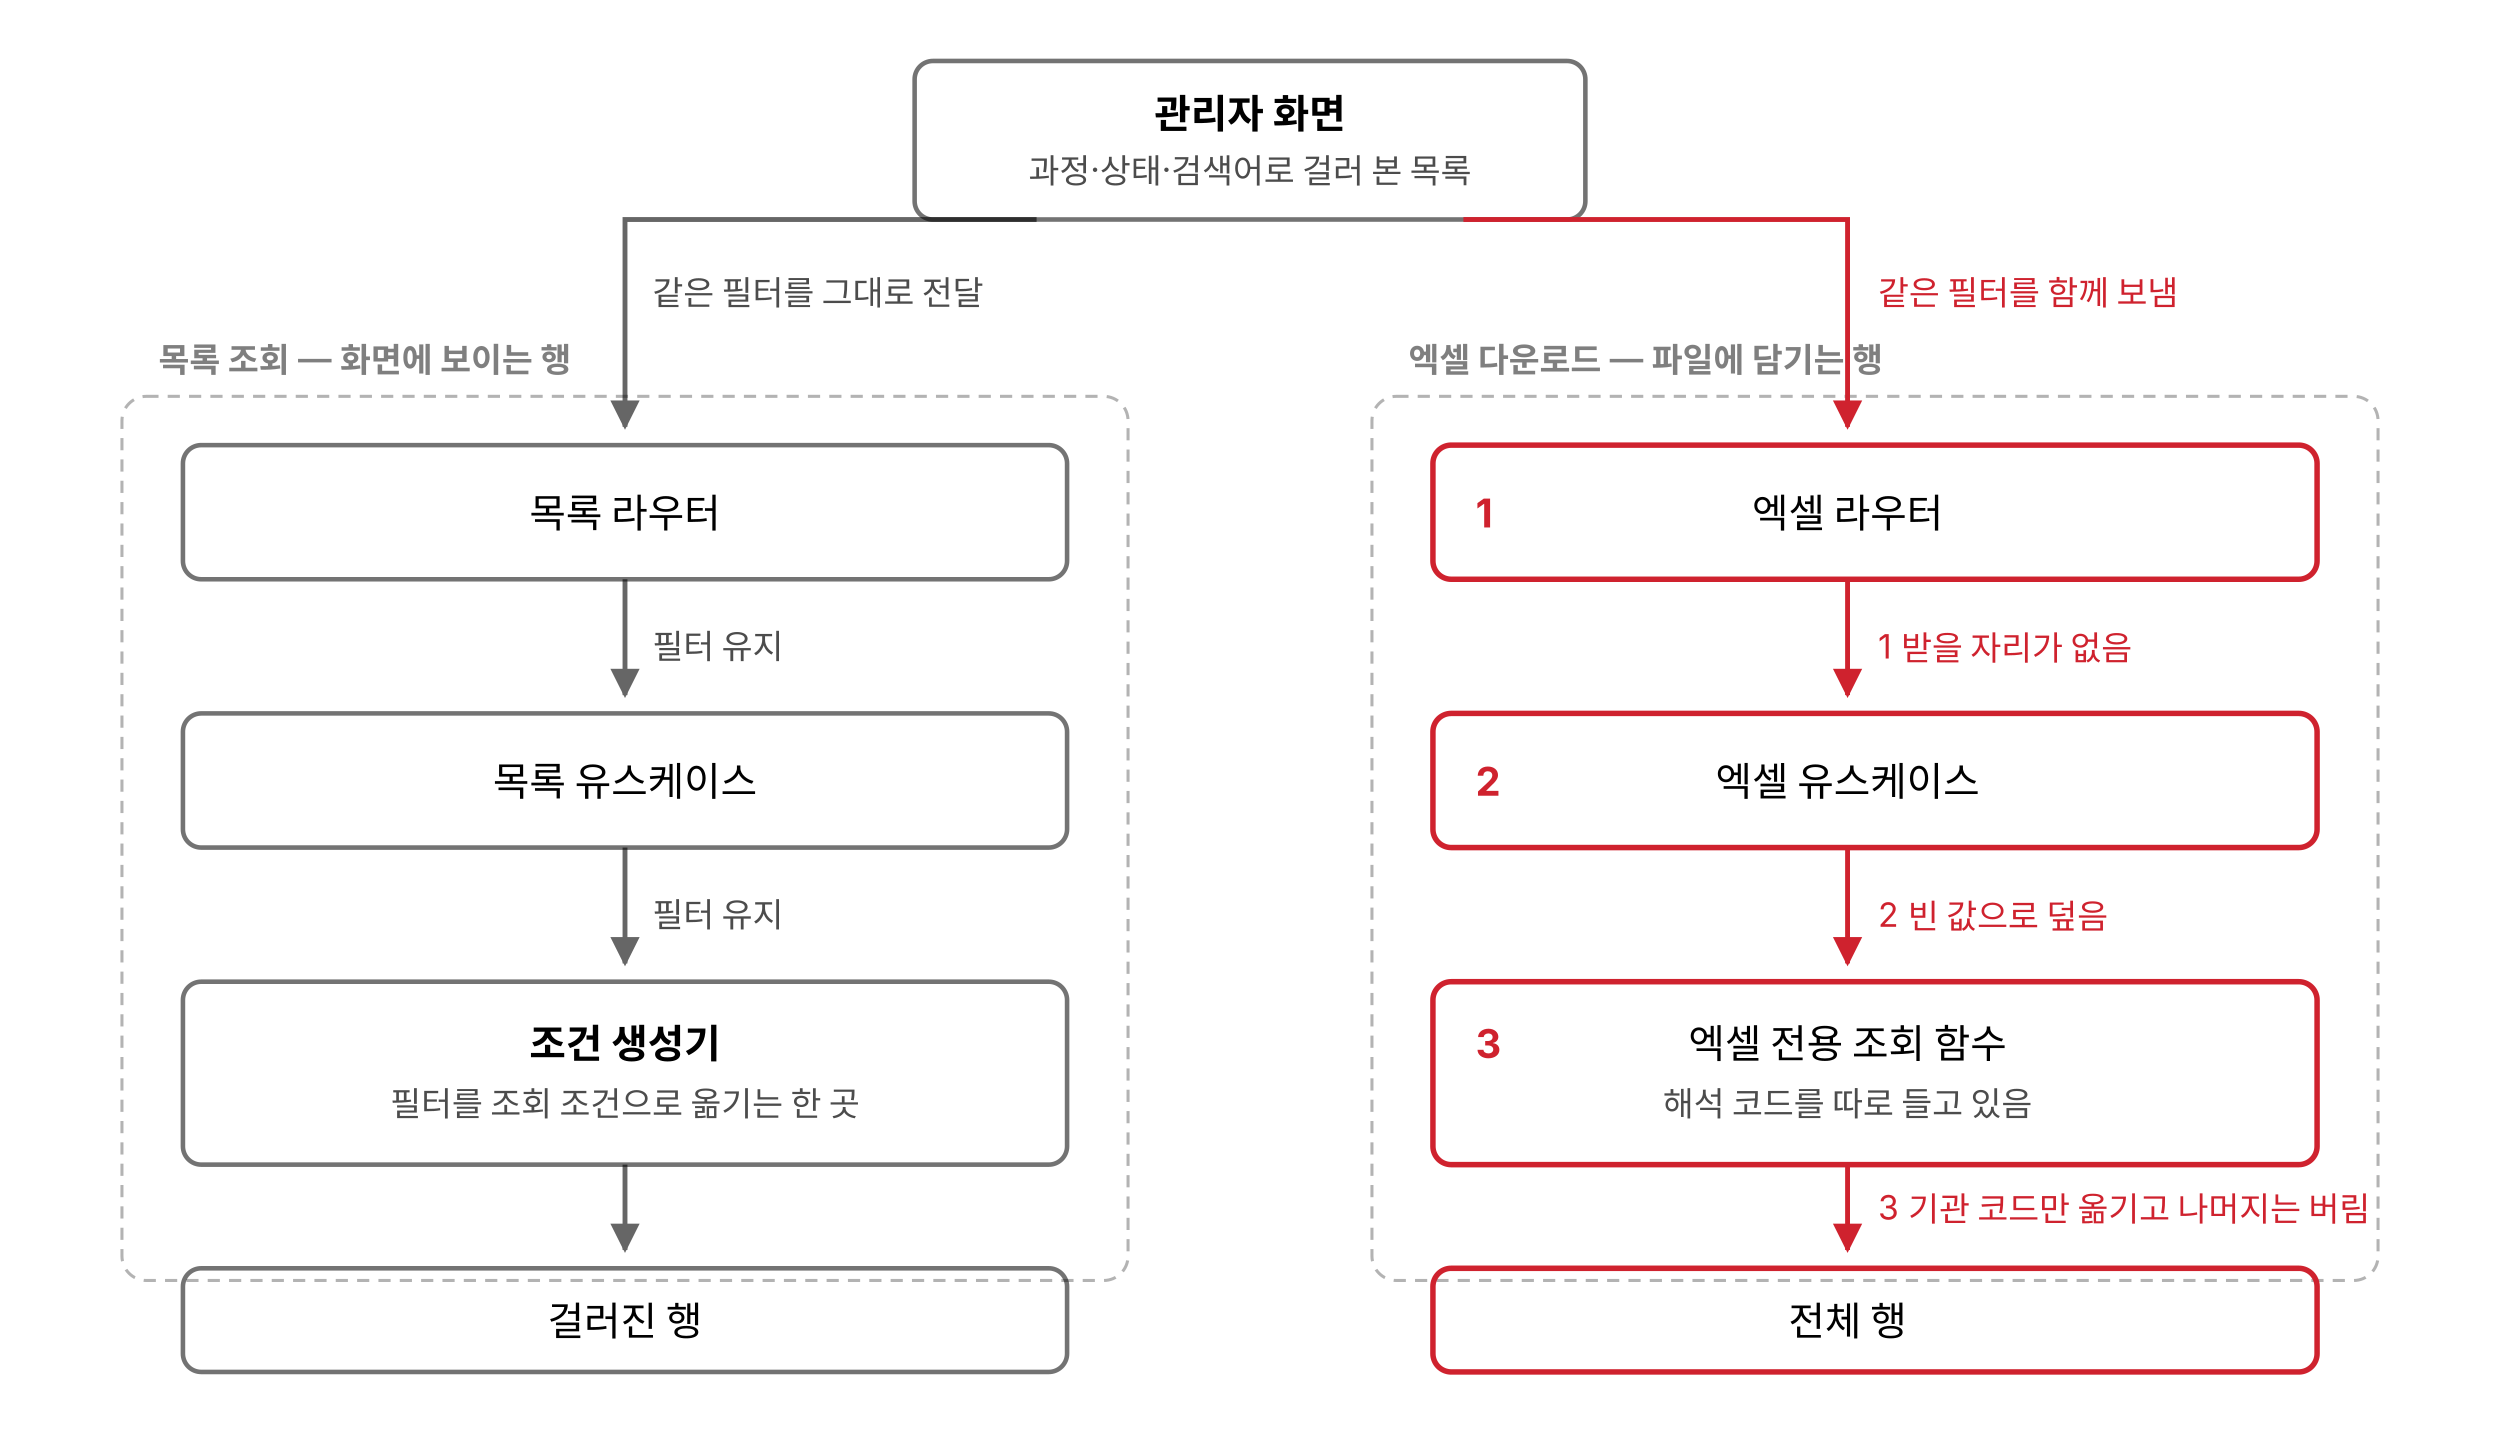
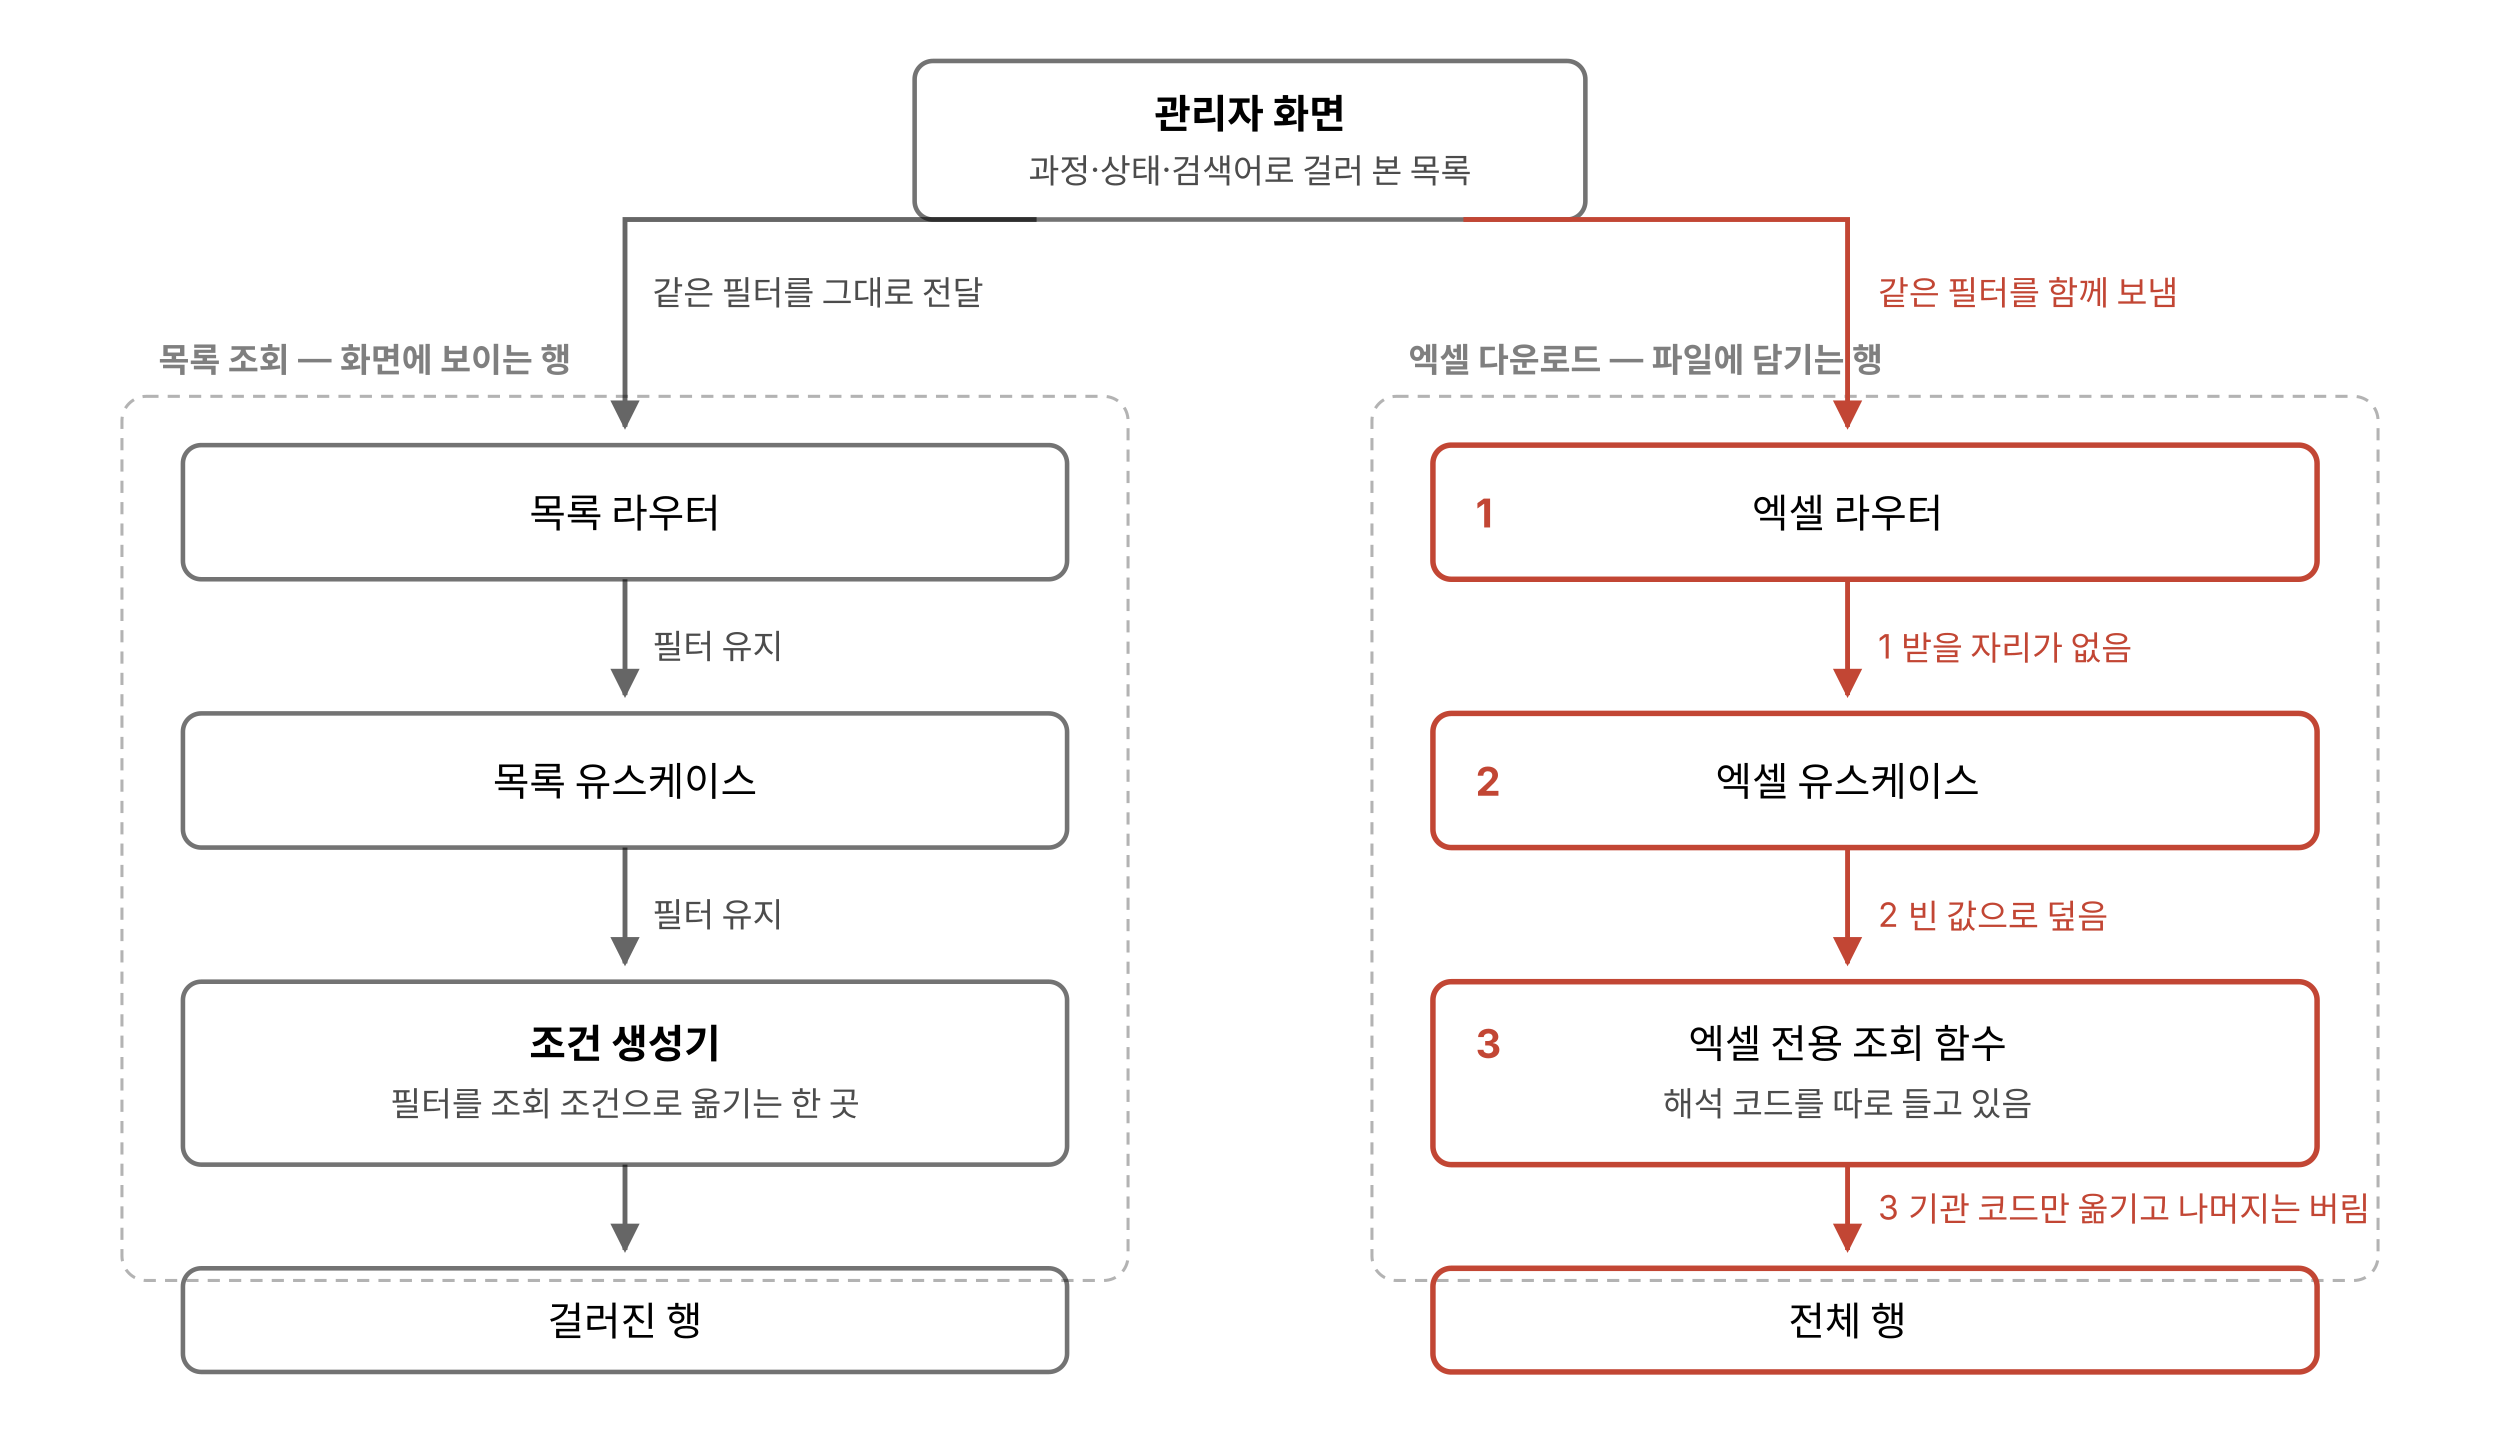
<svg xmlns="http://www.w3.org/2000/svg" viewBox="0 0 820 470" role="img" aria-label="같은 관리자 화면에서 출발한 목록 조회와 엑셀 다운로드가 서로 다른 경로를 타는 구조. 목록 조회는 필터를 조건 생성기까지 전달하지만, 엑셀 경로는 라우터·유스케이스·조회 함수 세 지점 중 한 곳에서 필터를 잃고 전체 행을 반환한다">
  <style>
    text { font-family: system-ui, -apple-system, sans-serif; fill: currentColor; }
    .name { font-size: 13px; font-weight: 600; }
    .plain { font-size: 13px; }
    .sub { font-size: 11px; opacity: .7; }
    .mono { font-size: 11px; font-family: ui-monospace, SFMono-Regular, Menlo, monospace; opacity: .7; }
    .edge-lbl { font-size: 11px; opacity: .7; }
    .zone { fill: none; stroke: currentColor; stroke-width: 1; stroke-dasharray: 4 3; rx: 8; opacity: .3; }
    .zone-lbl { font-size: 11px; font-weight: 600; opacity: .5; }
    .box { fill: none; stroke: currentColor; stroke-width: 1.5; rx: 6; opacity: .55; }
-     .box-lost { fill: none; stroke: #cf222e; stroke-width: 1.8; rx: 6; }
+     .box-lost { fill: none; stroke: #c24634; stroke-width: 1.8; rx: 6; }
    .flow { stroke: currentColor; stroke-width: 1.6; fill: none; opacity: .6; }
-     .flow-lost { stroke: #cf222e; stroke-width: 1.6; fill: none; }
-     .lost-lbl { font-size: 11px; fill: #cf222e; }
-     .lost-num { font-size: 13px; font-weight: 700; fill: #cf222e; }
+     .flow-lost { stroke: #c24634; stroke-width: 1.6; fill: none; }
+     .lost-lbl { font-size: 11px; fill: #c24634; }
+     .lost-num { font-size: 13px; font-weight: 700; fill: #c24634; }
  </style>
  <defs>
    <marker id="ah" viewBox="0 0 10 10" refX="9" refY="5" markerWidth="6" markerHeight="6" orient="auto">
      <path d="M0,0 L10,5 L0,10 z" fill="currentColor" />
    </marker>
    <marker id="ah-lost" viewBox="0 0 10 10" refX="9" refY="5" markerWidth="6" markerHeight="6" orient="auto">
-       <path d="M0,0 L10,5 L0,10 z" fill="#cf222e" />
+       <path d="M0,0 L10,5 L0,10 z" fill="#c24634" />
    </marker>
  </defs>
  <rect x="300" y="20" width="220" height="52" class="box" />
  <text x="410" y="42" text-anchor="middle" class="name">관리자 화면</text>
  <text x="410" y="60" text-anchor="middle" class="sub">과정·상태·검색어로 걸러 본 목록</text>
  <rect x="40" y="130" width="330" height="290" class="zone" />
  <text x="52" y="122" class="zone-lbl">목록 조회 — 화면에 보이는 행</text>
  <rect x="60" y="146" width="290" height="44" class="box" />
  <text x="205" y="173" text-anchor="middle" class="plain">목록 라우터</text>
  <rect x="60" y="234" width="290" height="44" class="box" />
  <text x="205" y="261" text-anchor="middle" class="plain">목록 유스케이스</text>
  <rect x="60" y="322" width="290" height="60" class="box" />
  <text x="205" y="347" text-anchor="middle" class="name">조건 생성기</text>
  <text x="205" y="366" text-anchor="middle" class="sub">필터를 조회 조건으로 옮기는 한 곳</text>
  <rect x="450" y="130" width="330" height="290" class="zone" />
  <text x="462" y="122" class="zone-lbl">엑셀 다운로드 — 파일에 담기는 행</text>
  <rect x="470" y="146" width="290" height="44" class="box-lost" />
  <text x="606" y="173" text-anchor="middle" class="plain">엑셀 라우터</text>
  <text x="484" y="173" class="lost-num">1</text>
  <rect x="470" y="234" width="290" height="44" class="box-lost" />
  <text x="606" y="261" text-anchor="middle" class="plain">엑셀 유스케이스</text>
  <text x="484" y="261" class="lost-num">2</text>
  <rect x="470" y="322" width="290" height="60" class="box-lost" />
  <text x="606" y="347" text-anchor="middle" class="plain">엑셀 전용 조회 함수</text>
  <text x="606" y="366" text-anchor="middle" class="sub">해석 코드를 따로 들고 있음</text>
  <text x="484" y="347" class="lost-num">3</text>
  <path d="M340,72 L205,72 L205,140" class="flow" marker-end="url(#ah)" />
  <path d="M480,72 L606,72 L606,140" class="flow-lost" marker-end="url(#ah-lost)" />
  <path d="M205,190 L205,228" class="flow" marker-end="url(#ah)" />
  <path d="M205,278 L205,316" class="flow" marker-end="url(#ah)" />
  <path d="M606,190 L606,228" class="flow-lost" marker-end="url(#ah-lost)" />
  <path d="M606,278 L606,316" class="flow-lost" marker-end="url(#ah-lost)" />
  <rect x="60" y="416" width="290" height="34" class="box" />
  <text x="205" y="438" text-anchor="middle" class="plain">걸러진 행</text>
  <rect x="470" y="416" width="290" height="34" class="box-lost" />
  <text x="606" y="438" text-anchor="middle" class="plain">전체 행</text>
  <path d="M205,382 L205,410" class="flow" marker-end="url(#ah)" />
  <path d="M606,382 L606,410" class="flow-lost" marker-end="url(#ah-lost)" />
  <text x="214" y="100" class="edge-lbl">같은 필터를 그대로 전달</text>
  <text x="616" y="100" class="lost-lbl">같은 필터를 함께 보냄</text>
  <text x="214" y="216" class="edge-lbl">필터 유지</text>
  <text x="214" y="304" class="edge-lbl">필터 유지</text>
  <text x="616" y="216" class="lost-lbl">1 받을 자리가 없음</text>
  <text x="616" y="304" class="lost-lbl">2 빈 값으로 덮음</text>
  <text x="616" y="400" class="lost-lbl">3 기관 코드만 옮기고 나머지는 버림</text>
</svg>
